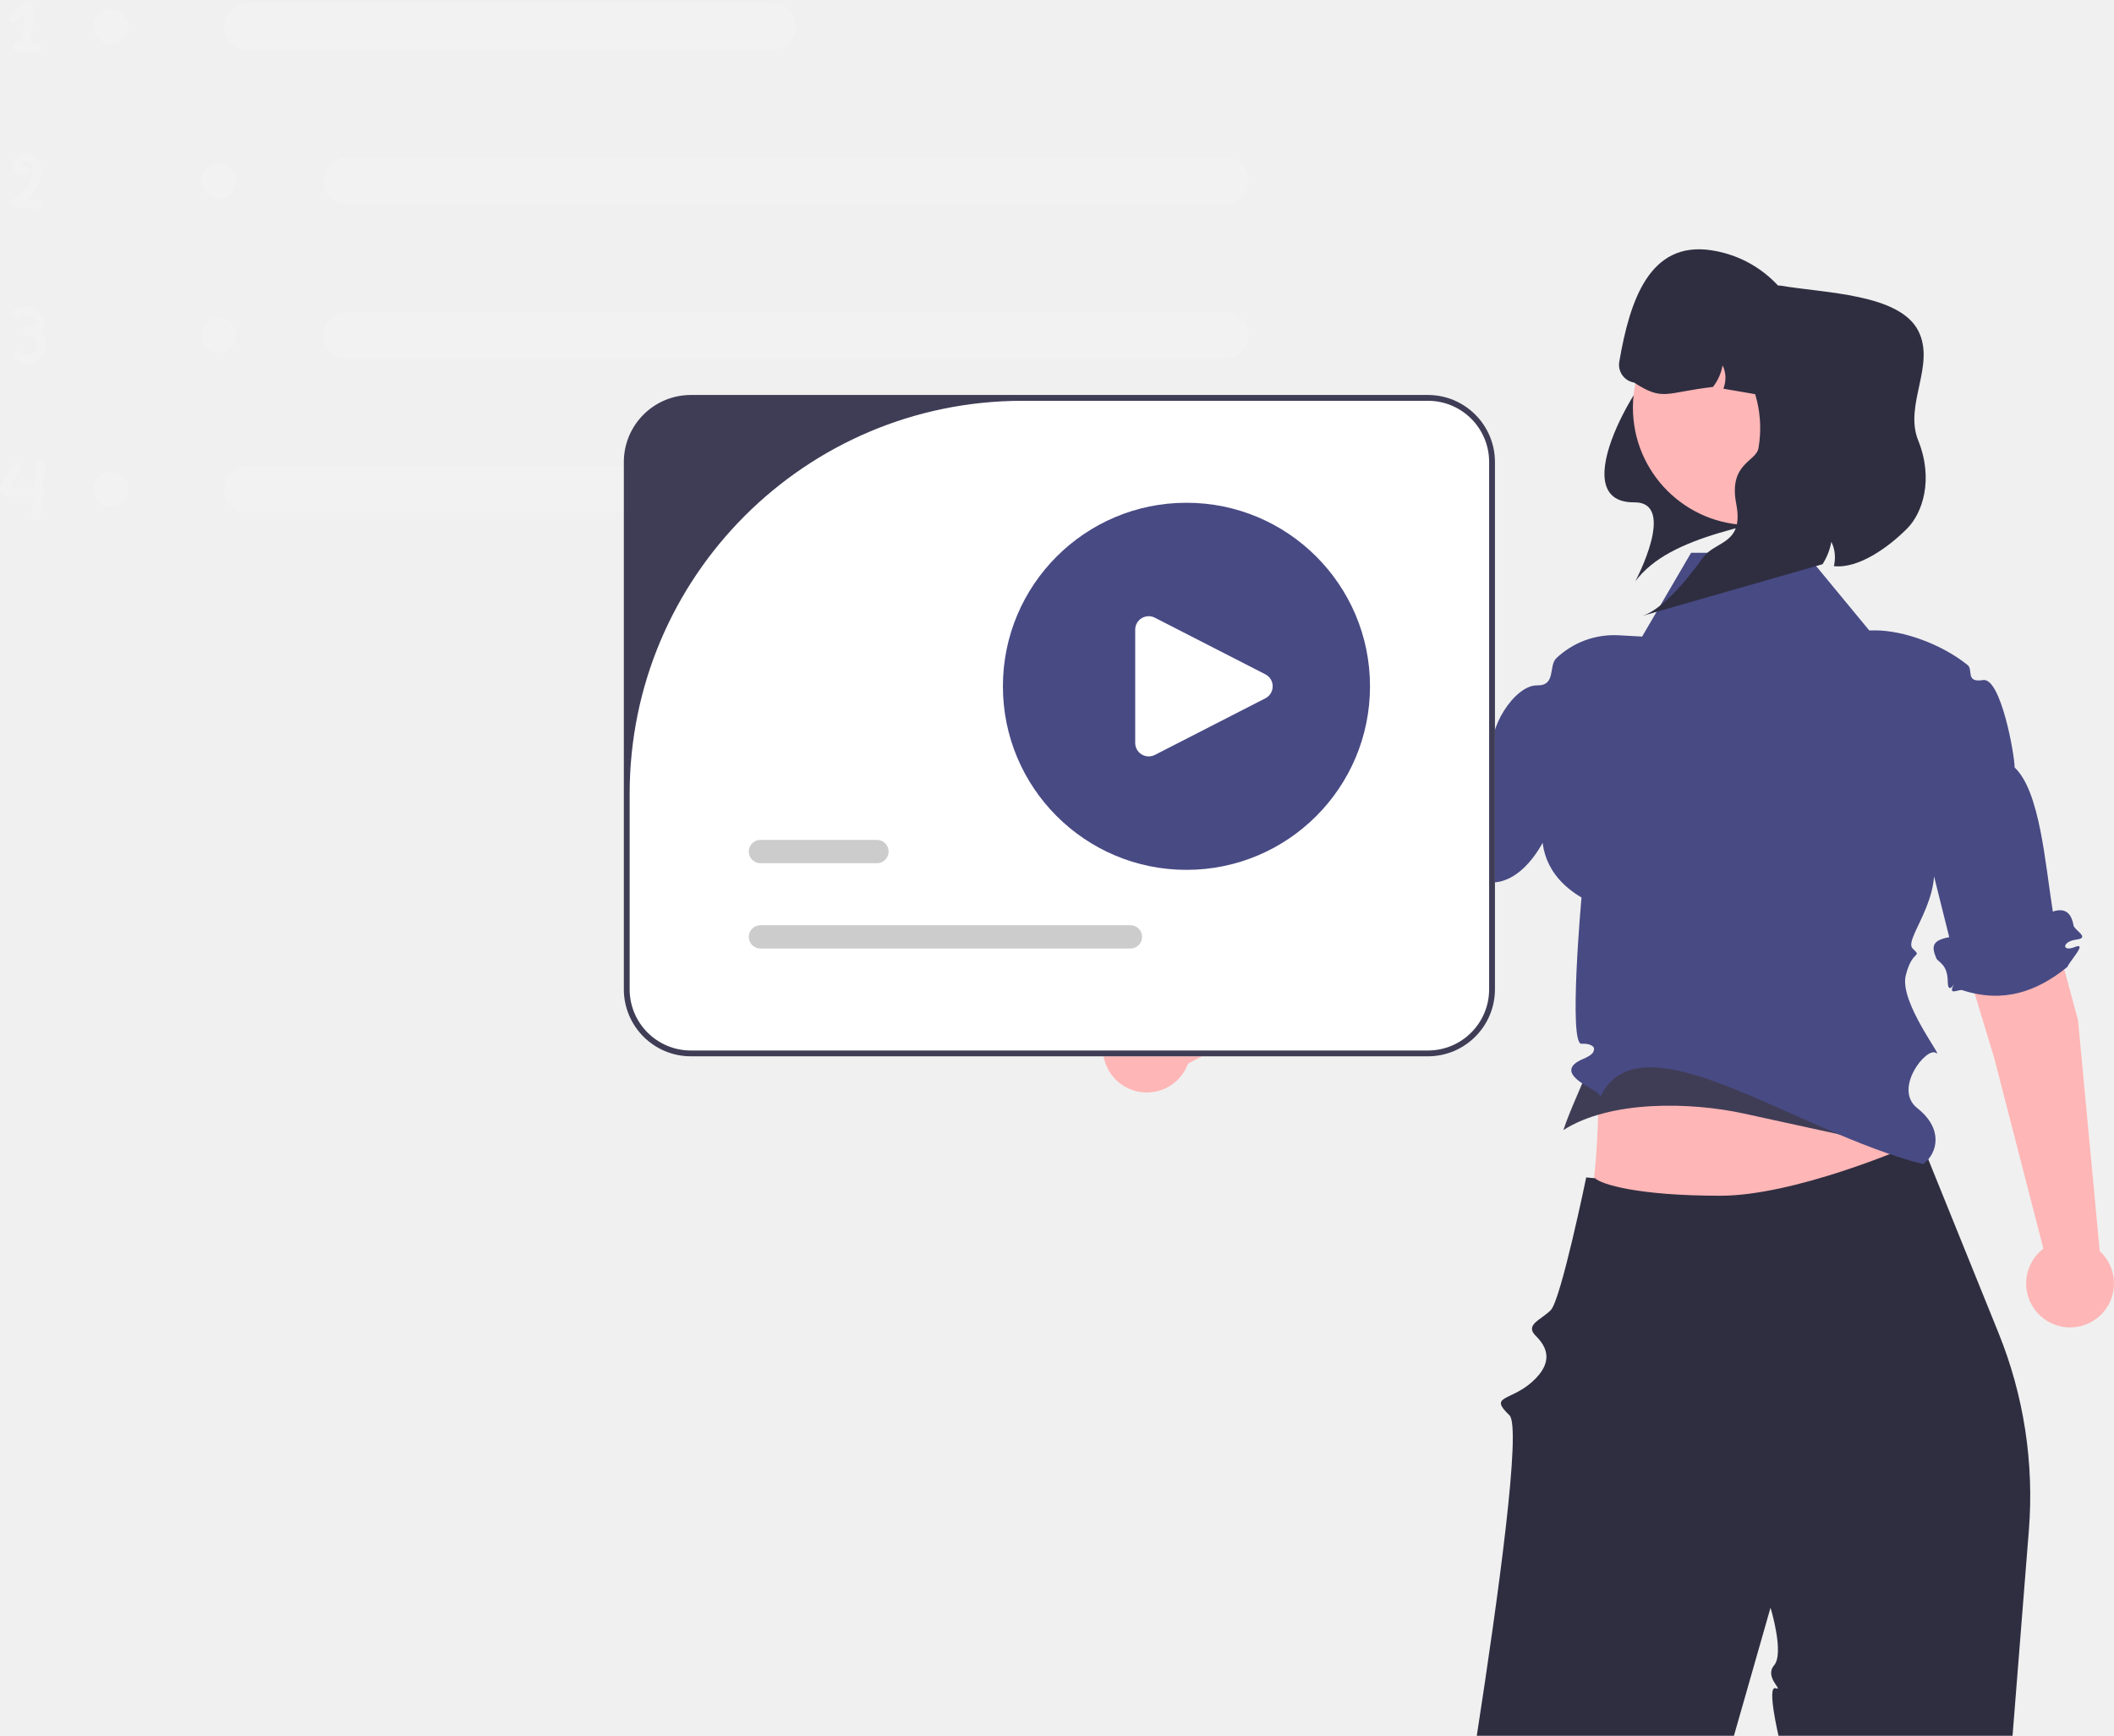
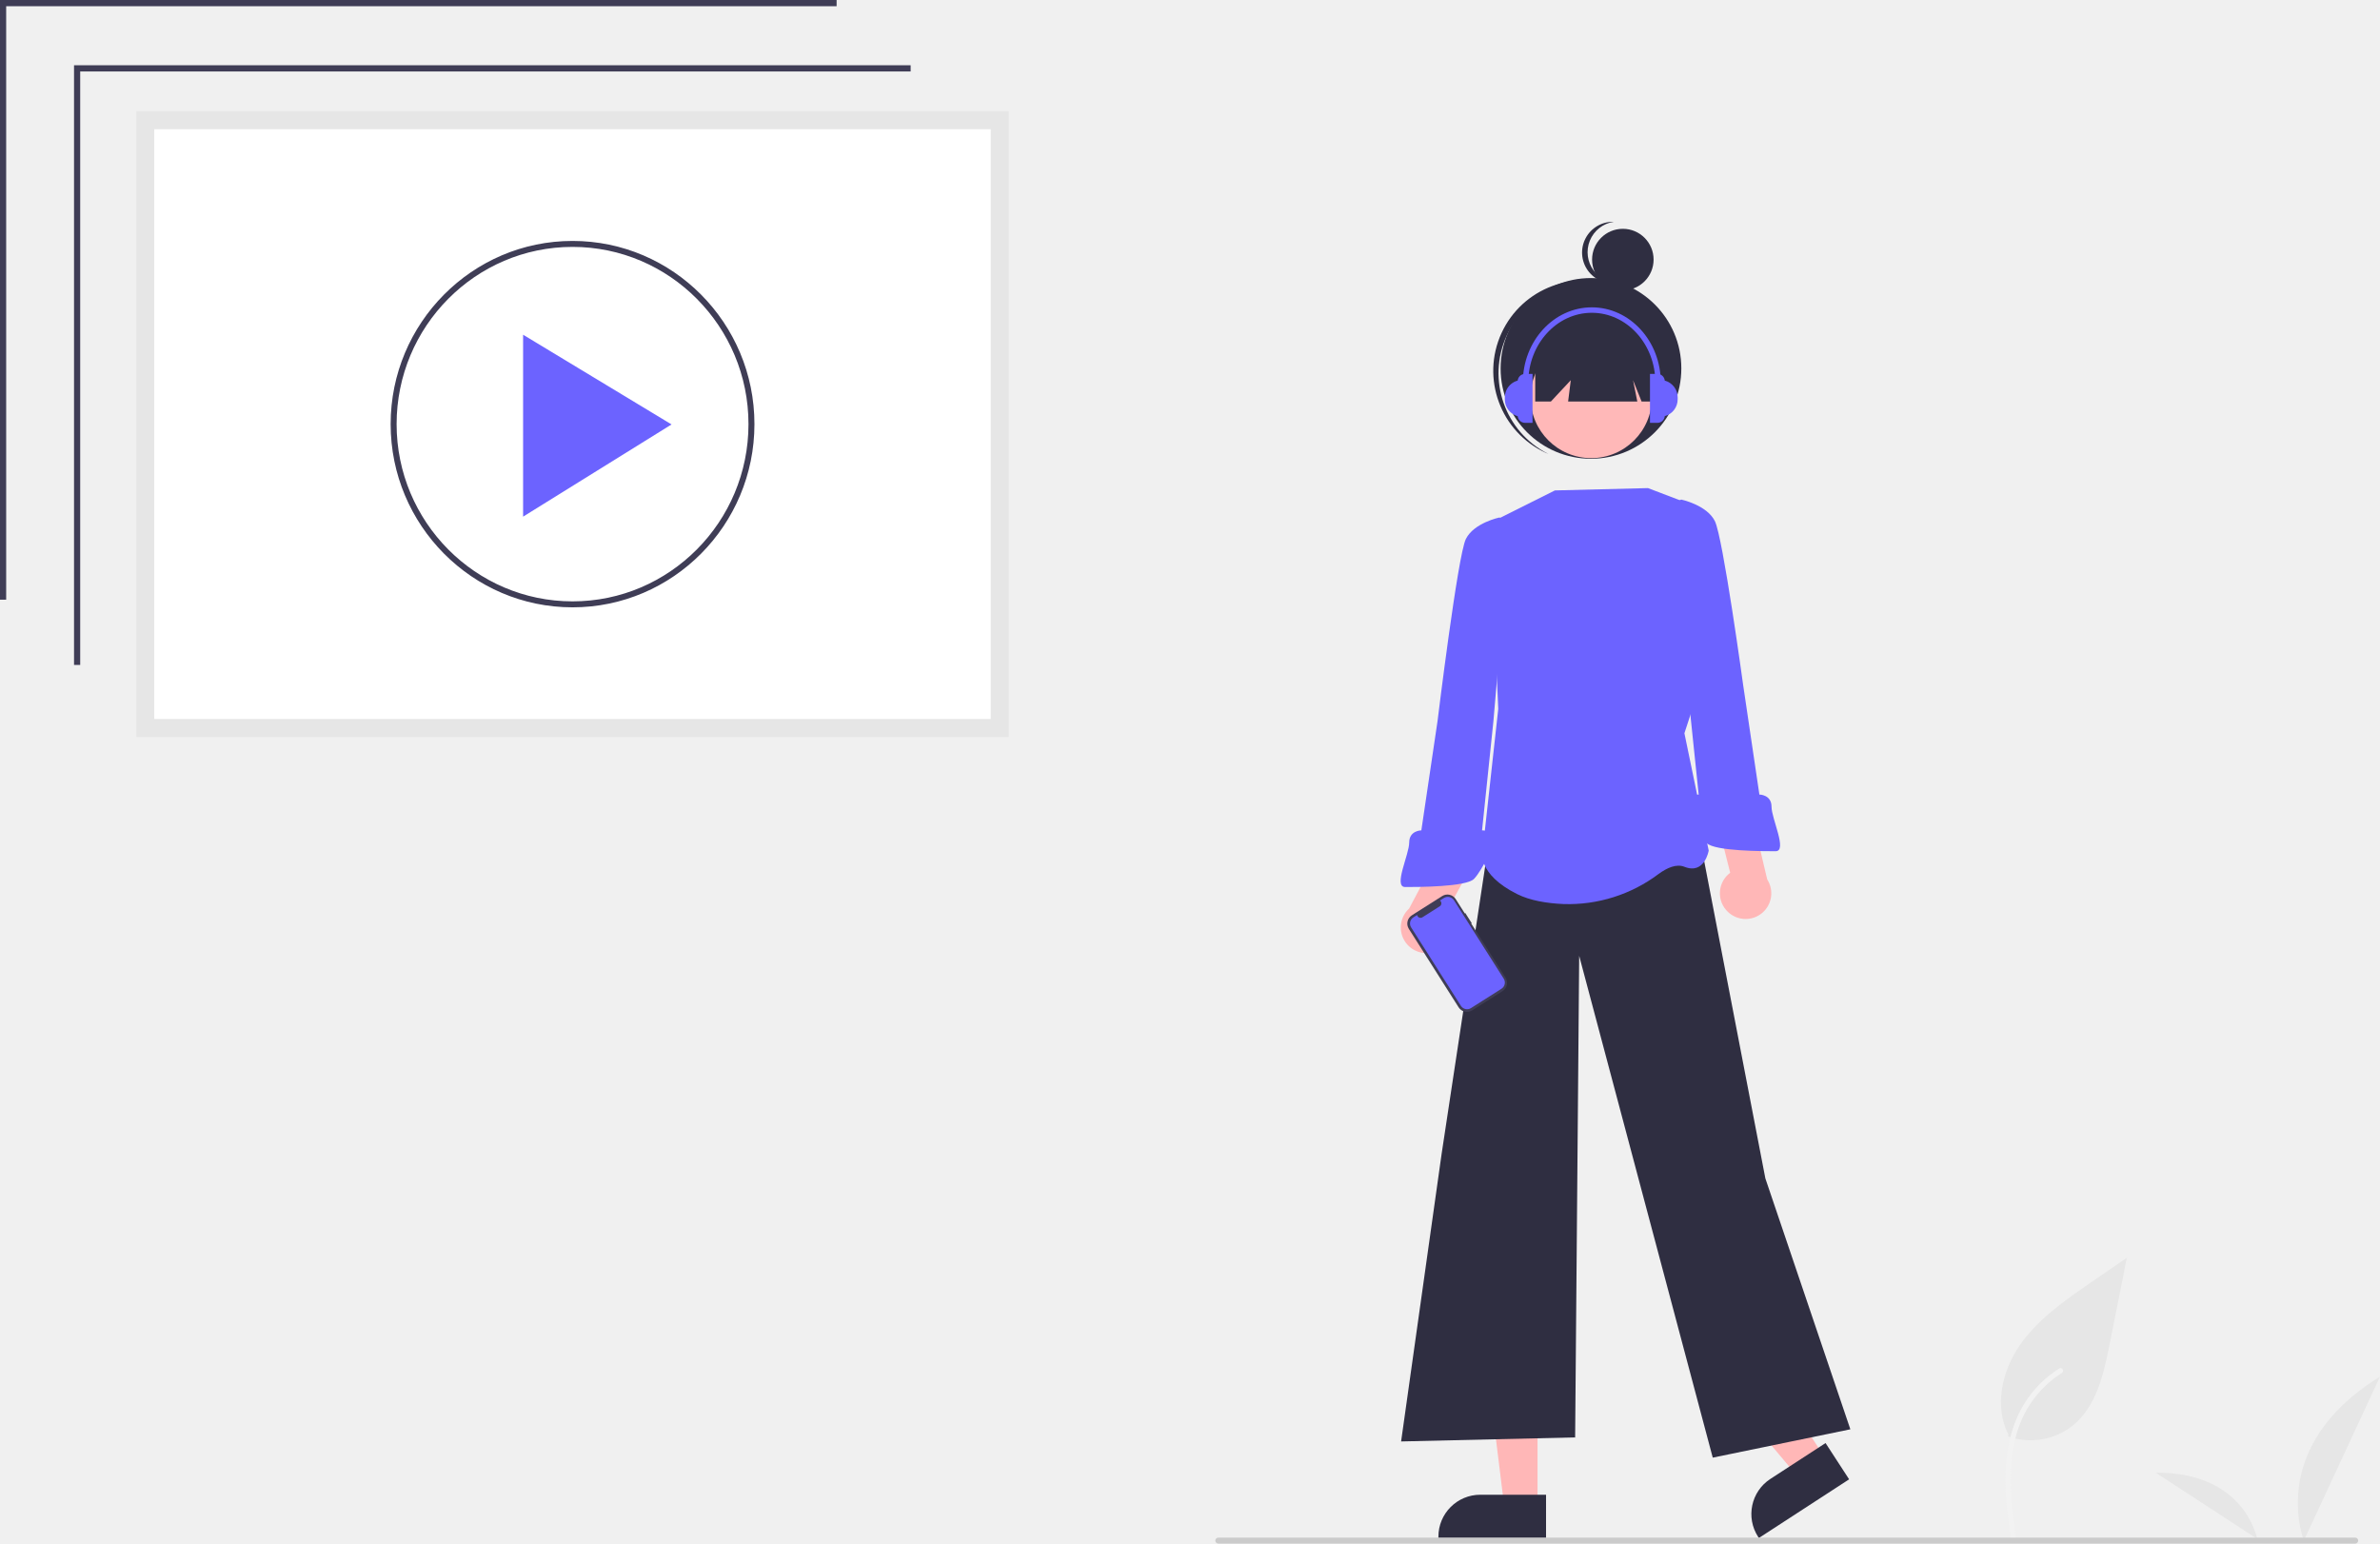
- <svg xmlns="http://www.w3.org/2000/svg" width="725.59" height="595.785" viewBox="0 0 725.59 595.785">
-   <path d="M547.349,342.916c2.299,30.339,1.751,58.682-3.741,83.559l80.877-.057,36.598-25.475c-9.999-33.576-16.798-39.303-9.284-62.669l-104.449,4.642Z" fill="#ffb6b6" />
-   <path d="M548.349,341.305c2.299,19.816-6.262,30.329-11.754,46.577l0-0c16.009-10.246,43.429-9.722,61.998-5.667l58.002,12.667c-9.999-21.93-11.31-41.347-3.797-56.609l-104.449,3.032Z" fill="#3f3d56" />
-   <path d="M659.246,391.505l26.733,66.071c8.666,21.418,12.225,44.559,10.396,67.591l-5.608,70.617h-80.32s-4.081-17.291-1.021-16.329c3.06,.962-4.045-3.704-.492-7.871s-1.236-19.77-1.236-19.77c0,0-5.12,17.87-12.56,43.97h-88.26c7.44-48.16,15.38-106.05,11.21-110.02-7.21-6.86,.25-4.74,7.73-11.41,7.48-6.66,5.29-11.9,1.35-15.79-3.93-3.88,1.61-5.4,5.1-8.88,3.48-3.48,12.17-45.56,12.17-45.56,.06,.04,2.989,.263,3.049,.293,2,2,14.286,6,43,6,25,0,63.091-16.033,67.821-18.423,.62-.32,.94-.49,.94-.49Z" fill="#2f2e41" />
-   <g>
-     <path d="M84.922,1.065c-4.42,0-8.016,3.596-8.016,8.016s3.596,8.016,8.016,8.016h180.258c4.42,0,8.016-3.596,8.016-8.016s-3.596-8.016-8.016-8.016H84.922Z" fill="#f2f2f2" />
-     <path d="M84.922,160.033c-4.42,0-8.016,3.596-8.016,8.016s3.596,8.016,8.016,8.016h180.258c4.42,0,8.016-3.596,8.016-8.016s-3.596-8.016-8.016-8.016H84.922Z" fill="#f2f2f2" />
-     <path d="M118.987,54.054c-4.42,0-8.016,3.596-8.016,8.016s3.596,8.016,8.016,8.016H420.6c4.42,0,8.016-3.596,8.016-8.016s-3.596-8.016-8.016-8.016H118.987Z" fill="#f2f2f2" />
-     <path d="M118.987,107.043c-4.42,0-8.016,3.596-8.016,8.016s3.596,8.016,8.016,8.016H420.6c4.42,0,8.016-3.596,8.016-8.016s-3.596-8.016-8.016-8.016H118.987Z" fill="#f2f2f2" />
-     <circle cx="38.116" cy="9.081" r="6" fill="#f2f2f2" />
-     <circle cx="38.116" cy="168.049" r="6" fill="#f2f2f2" />
-     <circle cx="75.116" cy="62.07" r="6" fill="#f2f2f2" />
-     <circle cx="75.116" cy="115.059" r="6" fill="#f2f2f2" />
-     <path d="M12.686,15.155l-2.424-.263c.238-.805,.355-1.664,.483-2.445,.594-3.629,.756-7.302,.439-10.966-.112-1.299-1.555-1.973-2.561-1.061L3.383,5.173c-1.433,1.3,.693,3.416,2.121,2.121,.943-.855,1.886-1.711,2.829-2.566,.021,1.664-.042,3.328-.219,4.985-.14,1.309-.34,2.624-.635,3.908-.069,.3-.134,.65-.284,.938-.424-.046-.849-.092-1.273-.138-1.423-.155-1.8,1.68-1.061,2.561,.78,.929,2.082,1.078,3.164,.668l4.662,.507c.807,.088,1.5-.752,1.5-1.5,0-.884-.691-1.412-1.5-1.5Zm-5.818-.27c-.034,.012-.064,.022-.065,.014-.006-.038,.023-.034,.065-.014Z" fill="#f2f2f2" />
-     <path d="M13.472,68.775c-1.383-.111-2.765-.222-4.148-.333,2.594-2.392,4.486-5.634,4.821-9.11,.244-2.531-.835-5.373-3.253-6.495-2.433-1.129-5.382-.21-6.319,2.415-.986,2.762,1.706,5.723,4.553,4.824,1.834-.58,1.051-3.477-.797-2.893-.445,.141-.953-.138-.982-.662-.031-.557,.536-1.054,1.037-1.168,2.054-.469,2.889,2.163,2.786,3.693-.265,3.942-3.469,7.506-6.814,9.265-1.415,.744-.622,2.684,.757,2.795,2.787,.224,5.573,.448,8.36,.672,.809,.065,1.5-.736,1.5-1.5,0-.866-.689-1.435-1.5-1.5Z" fill="#f2f2f2" />
-     <path d="M14.056,113.988c1.184-1.29,1.498-3.273,.925-4.912-.648-1.853-2.322-3.222-4.22-3.657-2.051-.471-4.159,.068-5.92,1.162-1.637,1.016-.132,3.613,1.514,2.59,1.663-1.033,4.326-1.544,5.574,.418,.43,.676,.513,1.734-.053,2.364-.151,.168-.332,.279-.522,.361-.665-.212-1.371-.329-2.112-.307-1.502,.044-2.021,1.996-.757,2.795,.781,.494,1.68,.684,2.565,.62,1.498,.783,2.343,2.557,1.637,4.323-.924,2.312-3.92,2.815-5.667,1.108-1.382-1.35-3.505,.769-2.121,2.121,1.597,1.561,3.869,2.201,6.054,1.756,2.123-.432,3.762-2.007,4.548-3.984,.979-2.463,.232-5.045-1.443-6.76Z" fill="#f2f2f2" />
-     <path d="M14.733,167.398c.289-2.804,.577-5.608,.865-8.411,.083-.807-.749-1.5-1.5-1.5-.88,0-1.417,.691-1.5,1.5l-.856,8.318c-2.786,.028-5.573,.059-8.359,.076-.016,0-.026-.002-.042-.002l.009-.019,.363-.644c.202-.358,.404-.716,.605-1.074l2.663-4.724c.949-1.684-1.641-3.198-2.59-1.514-1.029,1.825-2.058,3.65-3.087,5.476-.5,.887-1.249,1.87-1.302,2.92-.058,1.142,.698,2.082,1.77,2.41,.869,.266,1.839,.169,2.734,.161l3.122-.029c1.268-.012,2.536-.023,3.804-.035-.233,2.268-.467,4.536-.7,6.804-.083,.807,.749,1.5,1.5,1.5,.88,0,1.417-.691,1.5-1.5,.235-2.288,.471-4.575,.706-6.863,1.402-.283,1.502-2.342,.293-2.85Zm-12.026-.037c-.139,.015-.114-.081,0,0h0Z" fill="#f2f2f2" />
-   </g>
-   <path d="M713.24,350.168l-27.935-103.397c-2.489-9.107-11.825-14.533-20.97-12.187h-0c-9.597,2.461-15.167,12.469-12.2,21.922l32.311,106.515,16.905,65.55c-4.65,3.564-6.984,9.68-5.436,15.714,2.068,8.063,10.281,12.924,18.344,10.856s12.924-10.281,10.856-18.344c-.755-2.944-2.335-5.454-4.422-7.362l-7.452-79.266Z" fill="#ffb6b6" />
-   <path d="M478.169,327.899l84.879-65.322c7.465-5.78,8.912-16.48,3.25-24.036l-0-0c-5.941-7.929-17.318-9.252-24.92-2.898l-86.088,70.557-54.117,40.668c-5.07-2.936-11.614-2.755-16.599,.98-6.662,4.992-8.015,14.439-3.023,21.1,4.992,6.662,14.439,8.015,21.1,3.023,2.432-1.822,4.148-4.242,5.114-6.899l70.404-37.173Z" fill="#ffb6b6" />
-   <path d="M619.581,189.729h-39.143l-16.81,28.765-8.01-.442c-8.269-.457-15.881,2.606-21.425,7.853-2.772,2.624,.011,9.465-6.591,9.342-7.86-.146-17.542,15.505-15.008,23.636v44c12.569-.464,23.222-20.673,23-37,0,0-18.205,27.038,7.22,42.171,0,0-4.535,50.512,0,50.205,4.535-.306,6.78,2.624,.67,5.159-11.036,4.579,3.199,10.116,4.55,11.467q1.351,1.351,1.351,1.351c14.007-28.444,66.971,12.375,110.73,23.328,4.971-3.76,6.976-12.104-2.028-19.195-8.466-6.666,3.248-21.263,6.397-18.952,3.074,2.257-12.687-17.342-10.366-26.626,2.321-9.284,5.803-5.803,2.321-9.284-3.482-3.482,14.744-21.358,4.044-38.089l8.559,34.252c-5.772,1.054-6.217,3.072-4.449,7.213,.611,1.432,3.863,1.932,3.931,7.966s3.795-2.179,1.932,1.428c-1.863,3.606,1.978,1.114,3.137,1.606,14.094,4.588,25.656,.406,36-8,.678-1.891,7.131-8.67,2.565-6.835s-4.46-1.916,.487-2.541-.623-3.148-.939-4.878c-.585-3.201-2.122-6.431-7.113-4.746-2.673-16.804-4.414-41.22-13.11-49.465,0-4.282-4.724-30.992-10.862-29.996-6.138,.996-3.277-3.55-5.264-5.149-8.964-7.216-22.099-11.902-31.73-11.902h-2.056l-21.991-26.642Z" fill="#484a84" />
-   <path d="M631.139,172.853c-28.38,7.44-57.819,10.513-69.849,26.682,0,0,14.501-27.235-.381-27.116-25.005,.2,2.604-45.935,11.902-51.491,15.497-9.259,52.15-2.945,52.15-2.945l18.337,22.918-12.159,31.952Z" fill="#2f2e41" />
-   <circle cx="600.798" cy="139.911" r="40.328" fill="#ffb6b6" />
-   <path d="M620.132,131.237l-1.183,6.89-27.421-4.71c.98-2.569,.965-5.537-.284-8.007-.475,2.685-1.623,5.239-3.284,7.394-16.661,1.965-17.001,4.974-27.116-1.498-3.372-.579-5.636-3.782-5.057-7.154v-0c3.628-21.123,10.383-41.447,31.577-38.255,11.012,1.658,20.221,7.737,26.156,16.116,5.772,8.184,8.442,18.572,6.613,29.224Z" fill="#2f2e41" />
-   <path d="M603.567,153.802c3.77-21.951-10.968-42.803-32.92-46.573-2.689-.462-5.361-.642-7.988-.569,3.806-4.324,9.084-7.284,15.034-8.125l33.285-.521c15.225,2.615,40.977,2.78,47.446,15.562,5.969,11.753-4.968,25.356-.048,37.566,5.392,13.381,1.517,24.942-3.817,30.3-6.171,6.199-16.54,13.847-25.108,12.873,.657-2.787,.421-5.763-.881-8.335-.486,2.727-1.525,5.36-3.027,7.682l-61.676,17.689c5.89-1.965,13.606-10.127,20.683-19.992,4.189-5.839,14.097-4.381,11.386-18.373-2.711-13.992,6.814-14.436,7.629-19.183Z" fill="#2f2e41" />
-   <path d="M490.116,362.565H237.116c-12.682,0-23-10.317-23-23V158.565c0-12.682,10.318-23,23-23h253c12.682,0,23,10.318,23,23v181c0,12.683-10.318,23-23,23Z" fill="#fff" />
-   <path d="M490.116,362.565H237.116c-12.682,0-23-10.317-23-23V158.565c0-12.682,10.318-23,23-23h253c12.682,0,23,10.318,23,23v181c0,12.683-10.318,23-23,23Zm-139.133-225c-74.485,0-134.867,60.382-134.867,134.867v67.133c0,11.598,9.402,21,21,21h253c11.598,0,21-9.402,21-21V158.565c0-11.598-9.402-21-21-21h-139.133Z" fill="#3f3d56" />
-   <g>
-     <g>
-       <path d="M301.004,296.281h-40c-2.206,0-4-1.794-4-4s1.794-4,4-4h40c2.206,0,4,1.794,4,4s-1.794,4-4,4Z" fill="#ccc" />
-       <path d="M388.004,325.565h-127c-2.206,0-4-1.794-4-4s1.794-4,4-4h127c2.206,0,4,1.794,4,4s-1.794,4-4,4Z" fill="#ccc" />
-     </g>
-     <circle cx="407.228" cy="235.565" r="63" fill="#484a84" />
-     <path d="M394.268,211.501c-.836,0-1.669,.23-2.414,.685-1.389,.849-2.217,2.327-2.217,3.954v38.85c0,1.627,.829,3.105,2.217,3.954,1.389,.848,3.081,.912,4.53,.171l37.914-19.425c1.579-.809,2.521-2.351,2.521-4.124s-.943-3.316-2.521-4.124l-37.914-19.425c-.671-.344-1.394-.515-2.115-.515Z" fill="#fff" />
-   </g>
+ <svg xmlns="http://www.w3.org/2000/svg" data-name="Layer 1" width="797.587" height="517.337" viewBox="0 0 797.587 517.337">
+   <path id="fd60ad6d-234f-4794-b327-6c250fb58182-18" data-name="Path 461" d="M874.159,672.756a22.728,22.728,0,0,0,21.947-3.866c7.687-6.452,10.1-17.081,12.058-26.924l5.8-29.112-12.143,8.362c-8.733,6.013-17.662,12.219-23.709,20.929s-8.686,20.6-3.828,30.024" transform="translate(-201.2063 -191.3313)" fill="#e6e6e6" />
+   <path id="bb4d4dd3-dbdc-44b5-88db-bf6307e476a1-19" data-name="Path 462" d="M875.197,708.002c-1.229-8.953-2.493-18.02-1.631-27.069.766-8.036,3.217-15.885,8.209-22.321a37.132,37.132,0,0,1,9.527-8.633c.953-.6,1.829.909.881,1.507a35.3,35.3,0,0,0-13.963,16.847c-3.04,7.732-3.528,16.161-3,24.374.317,4.967.988,9.9,1.665,14.83a.9.9,0,0,1-.61,1.074.878.878,0,0,1-1.074-.61Z" transform="translate(-201.2063 -191.3313)" fill="#f2f2f2" />
+   <path id="fe08dba1-9a00-49ac-809e-caf1a04d3592-20" data-name="Path 482" d="M973.289,707.644s-12.753-31.391,25.505-54.934Z" transform="translate(-201.2063 -191.3313)" fill="#e6e6e6" />
+   <path id="ae08b72c-0170-4ceb-bc44-c76ada017e82-21" data-name="Path 483" d="M957.605,707.072s-3.89-22.374-34-22.182Z" transform="translate(-201.2063 -191.3313)" fill="#e6e6e6" />
+   <path d="M252.899,432.361H533.257V234.599H252.899Z" transform="translate(-201.2063 -191.3313)" fill="#fff" />
+   <path d="M539.257,438.361H246.899V228.599H539.257Zm-286.358-6H533.257V234.599H252.899Z" transform="translate(-201.2063 -191.3313)" fill="#e6e6e6" />
+   <polygon points="26.878 222.855 24.811 222.855 24.811 21.869 305.177 21.869 305.177 23.952 26.878 23.952 26.878 222.855" fill="#3f3d56" />
+   <polygon points="2.068 200.986 0 200.986 0 0 280.366 0 280.366 2.083 2.068 2.083 2.068 200.986" fill="#3f3d56" />
+   <ellipse cx="191.872" cy="142.148" rx="59.959" ry="60.4" fill="#fff" />
+   <path d="M393.078,394.88c-33.613,0-60.959-27.544-60.959-61.4s27.346-61.4,60.959-61.4c33.613,0,60.959,27.544,60.959,61.4S426.691,394.88,393.078,394.88Zm0-120.8c-32.51,0-58.959,26.646-58.959,59.4s26.449,59.4,58.959,59.4,58.959-26.646,58.959-59.4S425.589,274.08,393.078,274.08Z" transform="translate(-201.2063 -191.3313)" fill="#3f3d56" />
+   <polygon points="175.301 112.182 175.301 173.156 225.051 142.252 175.301 112.182" fill="#6c63ff" />
+   <polygon points="515.259 504.614 504.072 504.614 498.75 461.462 515.261 461.462 515.259 504.614" fill="#ffb7b7" />
+   <path d="M719.319,706.79l-36.074-.001v-.456a14.042,14.042,0,0,1,14.041-14.041h.001l22.033.001Z" transform="translate(-201.2063 -191.3313)" fill="#2f2e41" />
+   <polygon points="611.378 488.26 601.998 494.358 574.014 461.081 587.858 452.081 611.378 488.26" fill="#ffb7b7" />
+   <path d="M820.887,687.129l-30.244,19.662-.249-.383a14.042,14.042,0,0,1,4.118-19.425l.001-0,18.472-12.009Z" transform="translate(-201.2063 -191.3313)" fill="#2f2e41" />
+   <circle cx="543.846" cy="86.994" r="10.308" fill="#2f2e41" />
+   <path d="M735.322,282.075a10.31,10.31,0,0,1,6.662-16.402,10.306,10.306,0,1,0,1.281,20.488A10.283,10.283,0,0,1,735.322,282.075Z" transform="translate(-201.2063 -191.3313)" fill="#2f2e41" />
+   <circle cx="533.167" cy="123.47" r="30.281" fill="#2f2e41" />
+   <path d="M706.158,303.771a30.275,30.275,0,0,1,39.21-15.289c-.306-.153-.609-.308-.922-.452a30.281,30.281,0,0,0-25.269,55.038c.313.144.629.273.944.405A30.275,30.275,0,0,1,706.158,303.771Z" transform="translate(-201.2063 -191.3313)" fill="#2f2e41" />
+   <polygon points="569.908 282.368 591.609 394.944 620.092 479.035 573.977 488.53 529.218 320.345 527.861 481.749 469.539 483.105 483.103 386.805 499.57 278.086 569.908 282.368" fill="#2f2e41" />
+   <circle cx="533.262" cy="133.196" r="20.345" fill="#ffb8b8" />
+   <path d="M753.482,354.917l-31.196.782L700.585,366.549l2.713,62.391-5.259,47.778s-1.966,7.488,11.597,14.27c4.34,2.17,9.931,3.09,15.527,3.338a50.299,50.299,0,0,0,31.866-10.077c2.845-2.085,5.996-3.478,8.66-2.412,6.782,2.713,8.138-5.425,8.138-5.425l-8.138-39.334,12.207-37.403-12.329-40.151Z" transform="translate(-201.2063 -191.3313)" fill="#6c63ff" />
+   <polygon points="514.481 111.924 514.481 134.576 519.728 134.576 526.404 127.423 525.51 134.576 548.698 134.576 547.268 127.423 550.129 134.576 553.825 134.576 553.825 111.924 514.481 111.924" fill="#2f2e41" />
+   <path d="M759.103,318.886a2.481,2.481,0,0,0-2.465-2.245h-2.49V333.052h2.49a2.481,2.481,0,0,0,2.465-2.245,5.846,5.846,0,0,0,4.326-5.641v-.639A5.846,5.846,0,0,0,759.103,318.886Z" transform="translate(-201.2063 -191.3313)" fill="#6c63ff" />
+   <path d="M714.109,331.015h-2.753a5.849,5.849,0,0,1-5.849-5.849v-.639a5.849,5.849,0,0,1,5.849-5.849h2.753v12.336Z" transform="translate(-201.2063 -191.3313)" fill="#6c63ff" />
+   <path d="M714.788,333.052h-2.49a2.49,2.49,0,0,1-2.49-2.49h0V319.131a2.49,2.49,0,0,1,2.49-2.49h2.49v16.411Z" transform="translate(-201.2063 -191.3313)" fill="#6c63ff" />
+   <path d="M757.771,319.537h-1.825c0-12.89-9.551-23.376-21.29-23.376-11.74,0-21.291,10.486-21.291,23.376h-1.825c0-13.896,10.37-25.201,23.116-25.201C747.401,294.336,757.771,305.642,757.771,319.537Z" transform="translate(-201.2063 -191.3313)" fill="#6c63ff" />
+   <path d="M683.419,509.696a8.557,8.557,0,0,0,2.574-12.866l9.398-17.148-9.028-8.253L673.432,495.832a8.603,8.603,0,0,0,9.987,13.864Z" transform="translate(-201.2063 -191.3313)" fill="#ffb7b7" />
+   <path d="M707.367,366.549l-3.651-1.789s-8.556,1.789-11.268,7.214-9.494,61.035-9.494,61.035l-5.425,36.621s-4.069,0-4.069,4.069-5.425,14.92-1.356,14.92,20.345,0,23.058-2.713,8.138-13.563,6.782-14.92-4.069-1.356-4.069-1.356l3.816-36.714Z" transform="translate(-201.2063 -191.3313)" fill="#6c63ff" />
+   <path d="M780.261,496.949a8.557,8.557,0,0,1,.765-13.099l-4.753-18.968,10.822-5.699,6.335,26.88a8.603,8.603,0,0,1-13.17,10.886Z" transform="translate(-201.2063 -191.3313)" fill="#ffb7b7" />
+   <path d="M766.649,420.916l3.816,36.714s-2.713,0-4.069,1.356,4.069,12.207,6.782,14.92,18.989,2.713,23.058,2.713-1.356-10.851-1.356-14.92-4.069-4.069-4.069-4.069l-5.425-36.621s-6.782-49.61-9.494-55.035-11.268-7.214-11.268-7.214L760.971,360.549Z" transform="translate(-201.2063 -191.3313)" fill="#6c63ff" />
+   <path d="M692.264,497.35l-.175.111-3.043-4.796a3.287,3.287,0,0,0-4.537-1.015l-10.161,6.447a3.287,3.287,0,0,0-1.015,4.537h0l16.693,26.311a3.287,3.287,0,0,0,4.537,1.015l10.161-6.447a3.287,3.287,0,0,0,1.015-4.537l-11.484-18.101.175-.111Z" transform="translate(-201.2063 -191.3313)" fill="#3f3d56" />
+   <path d="M688.468,493.06,705.136,519.332a2.455,2.455,0,0,1-.758,3.388l-10.21,6.477a2.455,2.455,0,0,1-3.388-.758l-16.668-26.273a2.455,2.455,0,0,1,.758-3.388l1.239-.786a1.167,1.167,0,0,0,1.773.778l5.821-3.693a1.167,1.167,0,0,0,.051-1.935l1.326-.841A2.455,2.455,0,0,1,688.468,493.06Z" transform="translate(-201.2063 -191.3313)" fill="#6c63ff" />
+   <path d="M990.484,708.669h-381a1,1,0,0,1,0-2h381a1,1,0,0,1,0,2Z" transform="translate(-201.2063 -191.3313)" fill="#cbcbcb" />
</svg>
